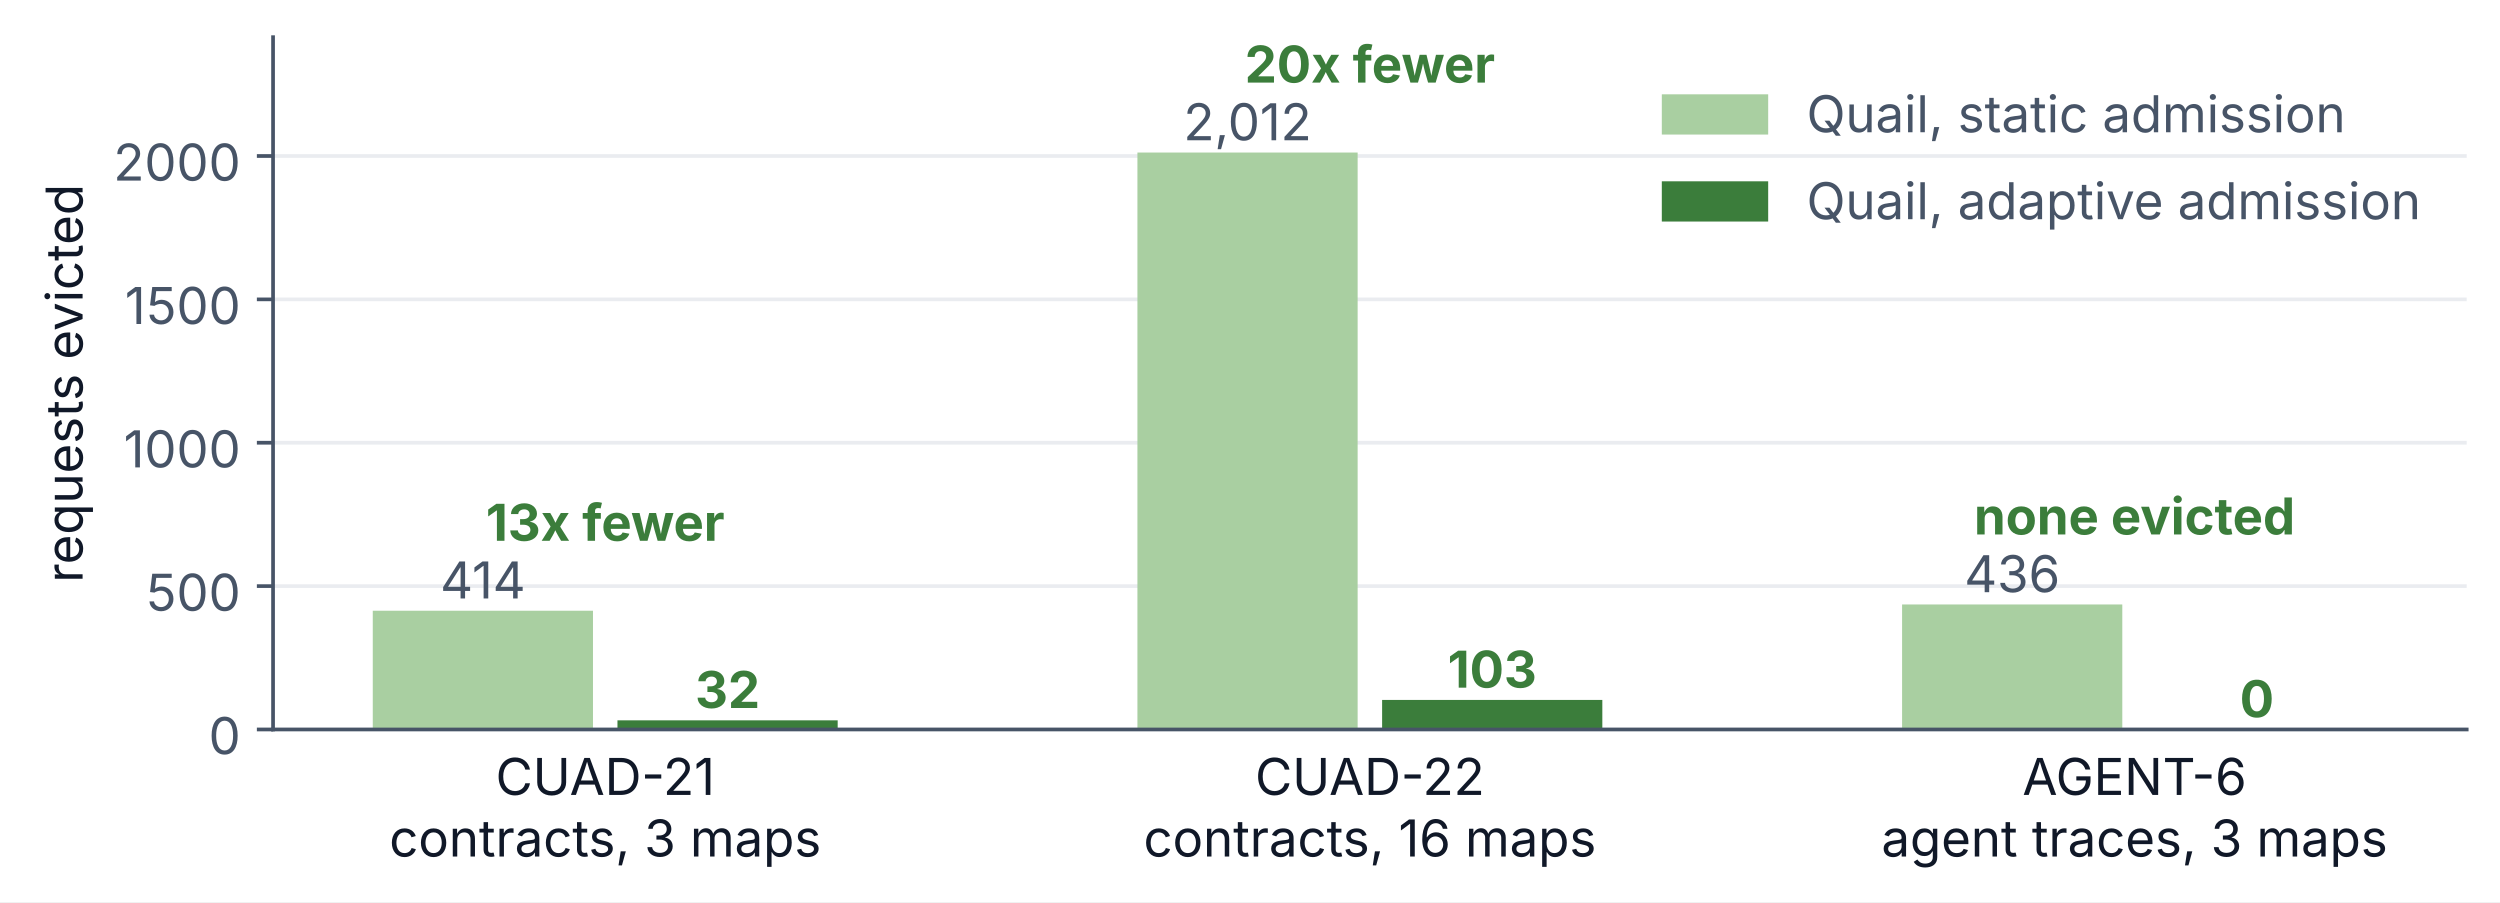
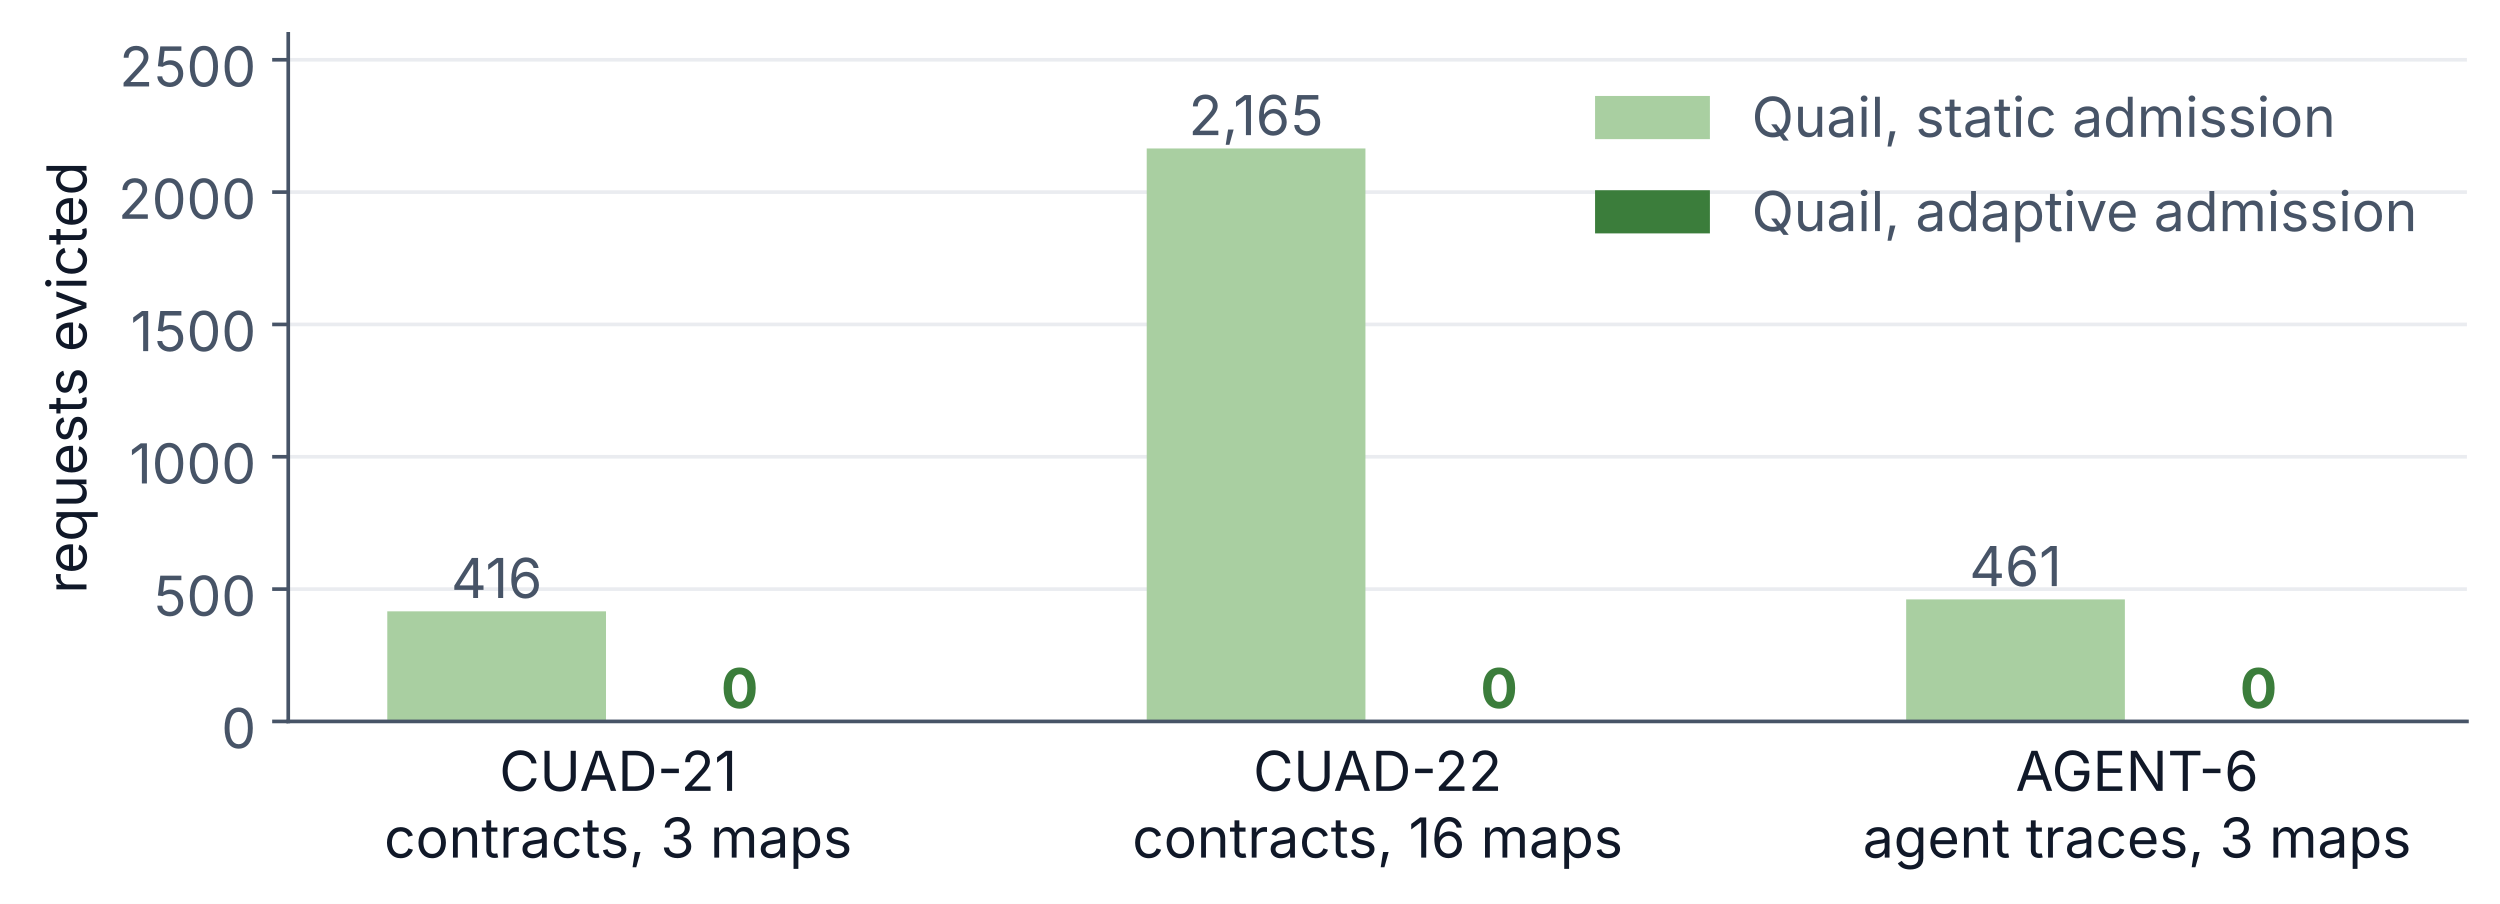
- <svg xmlns="http://www.w3.org/2000/svg" xmlns:xlink="http://www.w3.org/1999/xlink" width="540.539pt" height="195.043pt" viewBox="0 0 540.539 195.043" version="1.1">
+ <svg xmlns="http://www.w3.org/2000/svg" xmlns:xlink="http://www.w3.org/1999/xlink" width="544.251pt" height="196.793pt" viewBox="0 0 544.251 196.793" version="1.1">
  <defs>
    <style type="text/css">*{stroke-linejoin: round; stroke-linecap: butt}</style>
  </defs>
  <g id="figure_1">
    <g id="patch_1">
-       <path d="M 0 195.043  L 540.539 195.043  L 540.539 0  L 0 0  z " style="fill: #ffffff" />
+       <path d="M 0 196.793  L 544.251 196.793  L 544.251 0  L 0 0  z " style="fill: #ffffff" />
    </g>
    <g id="axes_1">
      <g id="patch_2">
-         <path d="M 59.039 157.724  L 533.339 157.724  L 533.339 8.036  L 59.039 8.036  z " style="fill: #ffffff" />
+         <path d="M 62.751 157.054  L 537.051 157.054  L 537.051 7.366  L 62.751 7.366  z " style="fill: #ffffff" />
      </g>
      <g id="matplotlib.axis_1">
        <g id="xtick_1">
          <g id="line2d_1" />
          <g id="text_1">
-             <g style="fill: #101828" transform="translate(107.1551 171.8798) scale(0.11 -0.11)">
+             <g style="fill: #101828" transform="translate(108.7128 172.1791) scale(0.12 -0.12)">
              <defs>
                <path id="Inter-Regular-49" d="M 2447 -63  C 3400 -63 4163 519 4325 1466  L 3731 1466  C 3600 831 3056 488 2447 488  C 1613 488 959 1134 959 2325  C 959 3519 1609 4169 2447 4169  C 3053 4169 3600 3828 3731 3191  L 4325 3191  C 4159 4150 3391 4719 2447 4719  C 1253 4719 381 3803 381 2325  C 381 850 1253 -63 2447 -63  z " transform="scale(0.015625)" />
                <path id="Inter-Regular-1a9" d="M 2384 -75  C 3481 -75 4200 625 4200 1584  L 4200 4656  L 3606 4656  L 3606 1631  C 3606 963 3144 475 2384 475  C 1622 475 1156 963 1156 1631  L 1156 4656  L 563 4656  L 563 1584  C 563 625 1281 -75 2384 -75  z " transform="scale(0.015625)" />
                <path id="Inter-Regular-2" d="M 163 0  L 794 0  L 1244 1300  L 3163 1300  L 3628 0  L 4253 0  L 2541 4656  L 1853 4656  L 163 0  z M 1425 1819  L 1753 2763  C 1853 3050 1997 3494 2194 4181  C 2391 3506 2528 3075 2641 2763  L 2978 1819  L 1425 1819  z " transform="scale(0.015625)" />
                <path id="Inter-Regular-54" d="M 2016 0  C 3434 0 4238 881 4238 2338  C 4238 3781 3434 4656 2075 4656  L 563 4656  L 563 0  L 2016 0  z M 1156 525  L 1156 4131  L 2034 4131  C 3113 4131 3663 3456 3663 2338  C 3663 1206 3113 525 1978 525  L 1156 525  z " transform="scale(0.015625)" />
                <path id="Inter-Regular-5c1" d="M 2494 2581  L 450 2581  L 450 2063  L 2494 2063  L 2494 2581  z " transform="scale(0.015625)" />
                <path id="Inter-Regular-541" d="M 481 0  L 3447 0  L 3447 522  L 1300 522  L 1300 559  L 2319 1644  C 3141 2519 3369 2916 3369 3419  C 3369 4147 2778 4719 1947 4719  C 1119 4719 494 4159 494 3334  L 1063 3334  C 1063 3859 1400 4203 1931 4203  C 2428 4203 2806 3900 2806 3413  C 2806 2984 2544 2666 2028 2106  L 481 428  L 481 0  z " transform="scale(0.015625)" />
                <path id="Inter-Regular-540" d="M 2041 4656  L 1313 4656  L 300 3909  L 300 3272  L 1425 4106  L 1456 4106  L 1456 0  L 2041 0  L 2041 4656  z " transform="scale(0.015625)" />
              </defs>
              <use xlink:href="#Inter-Regular-49" />
              <use xlink:href="#Inter-Regular-1a9" transform="translate(73.04688 0)" />
              <use xlink:href="#Inter-Regular-2" transform="translate(145.5156 0)" />
              <use xlink:href="#Inter-Regular-54" transform="translate(214.5156 0)" />
              <use xlink:href="#Inter-Regular-5c1" transform="translate(286.6875 0)" />
              <use xlink:href="#Inter-Regular-541" transform="translate(329.3125 0)" />
              <use xlink:href="#Inter-Regular-540" transform="translate(390.2969 0)" />
            </g>
-             <g style="fill: #101828" transform="translate(84.16678 185.1894) scale(0.11 -0.11)">
+             <g style="fill: #101828" transform="translate(83.6347 186.6986) scale(0.12 -0.12)">
              <defs>
                <path id="Inter-Regular-24b" d="M 1916 -75  C 2600 -75 3156 297 3344 919  L 2806 1072  C 2703 694 2384 428 1916 428  C 1219 428 897 1038 897 1725  C 897 2422 1219 3034 1916 3034  C 2375 3034 2688 2778 2791 2419  L 3331 2572  C 3141 3181 2591 3538 1916 3538  C 966 3538 325 2819 325 1725  C 325 647 966 -75 1916 -75  z " transform="scale(0.015625)" />
                <path id="Inter-Regular-318" d="M 1916 -75  C 2869 -75 3513 647 3513 1725  C 3513 2819 2869 3538 1916 3538  C 966 3538 325 2819 325 1725  C 325 647 966 -75 1916 -75  z M 1916 428  C 1219 428 897 1038 897 1725  C 897 2422 1219 3034 1916 3034  C 2622 3034 2944 2419 2944 1725  C 2944 1038 2622 428 1916 428  z " transform="scale(0.015625)" />
                <path id="Inter-Regular-307" d="M 1056 2094  C 1056 2691 1434 3031 1938 3031  C 2425 3031 2725 2709 2725 2172  L 2725 0  L 3288 0  L 3288 2219  C 3288 3103 2813 3538 2106 3538  C 1638 3538 1263 3341 1038 2847  L 1034 3494  L 494 3494  L 494 0  L 1056 0  L 1056 2094  z " transform="scale(0.015625)" />
                <path id="Inter-Regular-37b" d="M 1869 3494  L 1150 3494  L 1150 4325  L 588 4325  L 588 3494  L 63 3494  L 63 3013  L 588 3013  L 588 863  C 588 291 944 -44 1547 -44  C 1691 -44 1850 -22 1966 19  L 1850 494  C 1756 475 1634 456 1563 456  C 1266 456 1150 594 1150 906  L 1150 3013  L 1869 3013  L 1869 3494  z " transform="scale(0.015625)" />
                <path id="Inter-Regular-356" d="M 494 0  L 1056 0  L 1056 2188  C 1056 2659 1425 3000 1928 3000  C 2078 3000 2231 2975 2266 2969  L 2266 3534  C 2200 3538 2063 3544 1981 3544  C 1566 3544 1203 3309 1075 2956  L 1038 2956  L 1038 3494  L 494 3494  L 494 0  z " transform="scale(0.015625)" />
                <path id="Inter-Regular-1fc" d="M 1472 -81  C 2063 -81 2391 228 2509 475  L 2547 475  L 2547 0  L 3100 0  L 3100 2303  C 3100 3394 2259 3538 1791 3538  C 1250 3538 650 3344 381 2709  L 922 2531  C 1031 2775 1303 3044 1806 3044  C 2291 3044 2538 2794 2538 2359  L 2538 2341  C 2538 2081 2263 2100 1641 2022  C 994 1941 281 1794 281 994  C 281 306 809 -81 1472 -81  z M 1569 416  C 1150 416 847 603 847 966  C 847 1363 1206 1494 1616 1547  C 1831 1575 2444 1638 2538 1747  L 2538 1263  C 2538 834 2191 416 1569 416  z " transform="scale(0.015625)" />
                <path id="Inter-Regular-369" d="M 1681 -75  C 2500 -75 3059 372 3059 984  C 3059 1463 2763 1778 2128 1928  L 1600 2053  C 1191 2150 1013 2294 1013 2553  C 1013 2844 1325 3059 1741 3059  C 2191 3059 2388 2816 2484 2566  L 2994 2697  C 2834 3188 2456 3538 1738 3538  C 994 3538 444 3119 444 2519  C 444 2028 747 1716 1381 1566  L 1963 1428  C 2306 1347 2475 1188 2475 947  C 2475 659 2163 419 1675 419  C 1256 419 972 591 872 975  L 338 847  C 463 244 963 -75 1681 -75  z " transform="scale(0.015625)" />
                <path id="Inter-Regular-5df" d="M 400 -1122  L 831 -1122  L 1319 650  L 675 650  L 400 -1122  z " transform="scale(0.015625)" />
                <path id="Inter-Regular-6eb" transform="scale(0.015625)" />
                <path id="Inter-Regular-543" d="M 1984 -63  C 2897 -63 3572 503 3572 1266  C 3572 1853 3225 2284 2631 2381  L 2631 2419  C 3106 2559 3403 2944 3403 3469  C 3403 4131 2872 4719 2003 4719  C 1184 4719 516 4216 491 3484  L 1063 3484  C 1081 3938 1516 4203 1991 4203  C 2497 4203 2822 3900 2822 3438  C 2822 2956 2447 2644 1903 2644  L 1525 2644  L 1525 2128  L 1903 2128  C 2594 2128 2984 1775 2984 1272  C 2984 788 2559 459 1975 459  C 1444 459 1025 731 991 1175  L 391 1175  C 422 438 1072 -63 1984 -63  z " transform="scale(0.015625)" />
                <path id="Inter-Regular-300" d="M 494 0  L 1056 0  L 1056 2200  C 1056 2756 1428 3044 1838 3044  C 2231 3044 2522 2784 2522 2397  L 2522 0  L 3084 0  L 3084 2281  C 3084 2722 3372 3044 3844 3044  C 4219 3044 4547 2844 4547 2341  L 4547 0  L 5113 0  L 5113 2356  C 5113 3166 4619 3556 4013 3556  C 3506 3556 3078 3284 2913 2844  C 2788 3275 2481 3556 2022 3556  C 1609 3556 1216 3325 1044 2853  L 1041 3494  L 494 3494  L 494 0  z " transform="scale(0.015625)" />
                <path id="Inter-Regular-34d" d="M 494 -1306  L 1056 -1306  L 1056 541  L 1100 541  C 1216 347 1450 -75 2116 -75  C 2988 -75 3594 625 3594 1738  C 3594 2844 2984 3538 2113 3538  C 1431 3538 1216 3119 1100 2934  L 1038 2934  L 1038 3494  L 494 3494  L 494 -1306  z M 2031 428  C 1397 428 1050 966 1050 1744  C 1050 2516 1388 3034 2031 3034  C 2694 3034 3022 2469 3022 1744  C 3022 1009 2684 428 2031 428  z " transform="scale(0.015625)" />
              </defs>
              <use xlink:href="#Inter-Regular-24b" />
              <use xlink:href="#Inter-Regular-318" transform="translate(57.125 0)" />
              <use xlink:href="#Inter-Regular-307" transform="translate(117.0938 0)" />
              <use xlink:href="#Inter-Regular-37b" transform="translate(176.1719 0)" />
              <use xlink:href="#Inter-Regular-356" transform="translate(208.8906 0)" />
              <use xlink:href="#Inter-Regular-1fc" transform="translate(246.5312 0)" />
              <use xlink:href="#Inter-Regular-24b" transform="translate(302.6875 0)" />
              <use xlink:href="#Inter-Regular-37b" transform="translate(359.8125 0)" />
              <use xlink:href="#Inter-Regular-369" transform="translate(391.5625 0)" />
              <use xlink:href="#Inter-Regular-5df" transform="translate(444.3438 0)" />
              <use xlink:href="#Inter-Regular-6eb" transform="translate(473.1562 0)" />
              <use xlink:href="#Inter-Regular-543" transform="translate(501.2812 0)" />
              <use xlink:href="#Inter-Regular-6eb" transform="translate(563.0469 0)" />
              <use xlink:href="#Inter-Regular-300" transform="translate(591.1719 0)" />
              <use xlink:href="#Inter-Regular-1fc" transform="translate(678.7656 0)" />
              <use xlink:href="#Inter-Regular-34d" transform="translate(734.9219 0)" />
              <use xlink:href="#Inter-Regular-369" transform="translate(796.1562 0)" />
            </g>
          </g>
        </g>
        <g id="xtick_2">
          <g id="line2d_2" />
          <g id="text_2">
-             <g style="fill: #101828" transform="translate(271.3683 171.8798) scale(0.11 -0.11)">
+             <g style="fill: #101828" transform="translate(272.8245 172.1791) scale(0.12 -0.12)">
              <use xlink:href="#Inter-Regular-49" />
              <use xlink:href="#Inter-Regular-1a9" transform="translate(73.04688 0)" />
              <use xlink:href="#Inter-Regular-2" transform="translate(145.5156 0)" />
              <use xlink:href="#Inter-Regular-54" transform="translate(214.5156 0)" />
              <use xlink:href="#Inter-Regular-5c1" transform="translate(286.6875 0)" />
              <use xlink:href="#Inter-Regular-541" transform="translate(329.3125 0)" />
              <use xlink:href="#Inter-Regular-541" transform="translate(390.2969 0)" />
            </g>
-             <g style="fill: #101828" transform="translate(247.2465 185.1894) scale(0.11 -0.11)">
+             <g style="fill: #101828" transform="translate(246.5098 186.6986) scale(0.12 -0.12)">
              <defs>
                <path id="Inter-Regular-547" d="M 2019 -63  C 2969 -63 3588 634 3588 1503  C 3588 2403 2925 3044 2128 3044  C 1644 3044 1231 2813 981 2425  L 944 2425  C 944 3544 1375 4194 2091 4194  C 2575 4194 2866 3888 2969 3484  L 3550 3484  C 3438 4216 2872 4719 2091 4719  C 1034 4719 381 3788 381 2150  C 381 434 1241 -63 2019 -63  z M 2019 459  C 1447 459 1028 947 1028 1497  C 1028 2041 1469 2528 2034 2528  C 2597 2528 3013 2072 3013 1503  C 3013 922 2578 459 2019 459  z " transform="scale(0.015625)" />
              </defs>
              <use xlink:href="#Inter-Regular-24b" />
              <use xlink:href="#Inter-Regular-318" transform="translate(57.125 0)" />
              <use xlink:href="#Inter-Regular-307" transform="translate(117.0938 0)" />
              <use xlink:href="#Inter-Regular-37b" transform="translate(176.1719 0)" />
              <use xlink:href="#Inter-Regular-356" transform="translate(208.8906 0)" />
              <use xlink:href="#Inter-Regular-1fc" transform="translate(246.5312 0)" />
              <use xlink:href="#Inter-Regular-24b" transform="translate(302.6875 0)" />
              <use xlink:href="#Inter-Regular-37b" transform="translate(359.8125 0)" />
              <use xlink:href="#Inter-Regular-369" transform="translate(391.5625 0)" />
              <use xlink:href="#Inter-Regular-5df" transform="translate(444.3438 0)" />
              <use xlink:href="#Inter-Regular-6eb" transform="translate(473.1562 0)" />
              <use xlink:href="#Inter-Regular-540" transform="translate(501.2812 0)" />
              <use xlink:href="#Inter-Regular-547" transform="translate(541.9531 0)" />
              <use xlink:href="#Inter-Regular-6eb" transform="translate(603.9688 0)" />
              <use xlink:href="#Inter-Regular-300" transform="translate(632.0938 0)" />
              <use xlink:href="#Inter-Regular-1fc" transform="translate(719.6875 0)" />
              <use xlink:href="#Inter-Regular-34d" transform="translate(775.8438 0)" />
              <use xlink:href="#Inter-Regular-369" transform="translate(837.0781 0)" />
            </g>
          </g>
        </g>
        <g id="xtick_3">
          <g id="line2d_3" />
          <g id="text_3">
-             <g style="fill: #101828" transform="translate(437.2737 171.8798) scale(0.11 -0.11)">
+             <g style="fill: #101828" transform="translate(438.7822 172.1791) scale(0.12 -0.12)">
              <defs>
                <path id="Inter-Regular-8d" d="M 2466 -63  C 3575 -63 4375 675 4375 1831  L 4375 2341  L 2588 2341  L 2588 1822  L 3794 1822  C 3778 1003 3244 488 2466 488  C 1609 488 959 1138 959 2325  C 959 3522 1613 4169 2431 4169  C 3091 4169 3538 3794 3728 3197  L 4341 3197  C 4172 4100 3413 4719 2428 4719  C 1234 4719 381 3803 381 2325  C 381 853 1222 -63 2466 -63  z " transform="scale(0.015625)" />
                <path id="Inter-Regular-5f" d="M 563 0  L 3428 0  L 3428 525  L 1156 525  L 1156 2088  L 3247 2088  L 3247 2613  L 1156 2613  L 1156 4131  L 3400 4131  L 3400 4656  L 563 4656  L 563 0  z " transform="scale(0.015625)" />
                <path id="Inter-Regular-12d" d="M 563 0  L 1159 0  L 1159 2656  C 1159 2881 1138 3347 1113 3944  C 1475 3297 1653 2984 1866 2650  L 3553 0  L 4259 0  L 4259 4656  L 3666 4656  L 3666 1800  C 3666 1550 3669 1153 3706 703  C 3494 1125 3281 1481 3156 1678  L 1263 4656  L 563 4656  L 563 0  z " transform="scale(0.015625)" />
                <path id="Inter-Regular-19c" d="M 306 4131  L 1772 4131  L 1772 0  L 2366 0  L 2366 4131  L 3825 4131  L 3825 4656  L 306 4656  L 306 4131  z " transform="scale(0.015625)" />
              </defs>
              <use xlink:href="#Inter-Regular-2" />
              <use xlink:href="#Inter-Regular-8d" transform="translate(65.57812 0)" />
              <use xlink:href="#Inter-Regular-5f" transform="translate(140.1875 0)" />
              <use xlink:href="#Inter-Regular-12d" transform="translate(200.2969 0)" />
              <use xlink:href="#Inter-Regular-19c" transform="translate(275.6406 0)" />
              <use xlink:href="#Inter-Regular-5c1" transform="translate(332.8125 0)" />
              <use xlink:href="#Inter-Regular-547" transform="translate(378.8125 0)" />
            </g>
-             <g style="fill: #101828" transform="translate(406.7934 185.1894) scale(0.11 -0.11)">
+             <g style="fill: #101828" transform="translate(405.5309 186.6986) scale(0.12 -0.12)">
              <defs>
                <path id="Inter-Regular-293" d="M 1909 -1381  C 2759 -1381 3431 -994 3431 -91  L 3431 3494  L 2884 3494  L 2884 2934  L 2831 2934  C 2713 3122 2488 3538 1813 3538  C 941 3538 325 2844 325 1763  C 325 666 963 56 1800 56  C 2475 56 2697 441 2816 641  L 2869 641  L 2869 -59  C 2869 -634 2466 -891 1909 -891  C 1294 -891 1075 -578 928 -375  L 472 -669  C 688 -1053 1134 -1381 1909 -1381  z M 1894 556  C 1238 556 897 1056 897 1775  C 897 2472 1228 3034 1894 3034  C 2538 3034 2875 2516 2875 1775  C 2875 1013 2528 556 1894 556  z " transform="scale(0.015625)" />
                <path id="Inter-Regular-267" d="M 1963 -75  C 2678 -75 3200 284 3363 813  L 2819 963  C 2688 606 2378 425 1966 425  C 1347 425 922 825 894 1556  L 3419 1556  L 3419 1791  C 3419 3081 2638 3538 1897 3538  C 944 3538 325 2791 325 1719  C 325 644 950 -75 1963 -75  z M 897 2031  C 931 2566 1297 3038 1897 3038  C 2472 3038 2794 2625 2847 2031  L 897 2031  z " transform="scale(0.015625)" />
              </defs>
              <use xlink:href="#Inter-Regular-1fc" />
              <use xlink:href="#Inter-Regular-293" transform="translate(56.15625 0)" />
              <use xlink:href="#Inter-Regular-267" transform="translate(117.4844 0)" />
              <use xlink:href="#Inter-Regular-307" transform="translate(175.7812 0)" />
              <use xlink:href="#Inter-Regular-37b" transform="translate(234.8594 0)" />
              <use xlink:href="#Inter-Regular-6eb" transform="translate(267.5781 0)" />
              <use xlink:href="#Inter-Regular-37b" transform="translate(295.7031 0)" />
              <use xlink:href="#Inter-Regular-356" transform="translate(328.4219 0)" />
              <use xlink:href="#Inter-Regular-1fc" transform="translate(366.0625 0)" />
              <use xlink:href="#Inter-Regular-24b" transform="translate(422.2188 0)" />
              <use xlink:href="#Inter-Regular-267" transform="translate(479.3438 0)" />
              <use xlink:href="#Inter-Regular-369" transform="translate(537.6406 0)" />
              <use xlink:href="#Inter-Regular-5df" transform="translate(590.4219 0)" />
              <use xlink:href="#Inter-Regular-6eb" transform="translate(619.2344 0)" />
              <use xlink:href="#Inter-Regular-543" transform="translate(647.3594 0)" />
              <use xlink:href="#Inter-Regular-6eb" transform="translate(709.125 0)" />
              <use xlink:href="#Inter-Regular-300" transform="translate(737.25 0)" />
              <use xlink:href="#Inter-Regular-1fc" transform="translate(824.8438 0)" />
              <use xlink:href="#Inter-Regular-34d" transform="translate(881 0)" />
              <use xlink:href="#Inter-Regular-369" transform="translate(942.2344 0)" />
            </g>
          </g>
        </g>
      </g>
      <g id="matplotlib.axis_2">
        <g id="ytick_1">
          <g id="line2d_4">
-             <path d="M 59.039 157.724  L 533.339 157.724  " clip-path="url(#pa5dd836fdc)" style="fill: none; stroke: #eaecf0; stroke-width: 0.8; stroke-linecap: square" />
+             <path d="M 62.751 157.054  L 537.051 157.054  " clip-path="url(#pf178438367)" style="fill: none; stroke: #eaecf0; stroke-width: 0.8; stroke-linecap: square" />
          </g>
          <g id="line2d_5">
            <defs>
-               <path id="m0fc14f2c62" d="M 0 0  L -3.5 0  " style="stroke: #475467; stroke-width: 0.8" />
+               <path id="mce2fe9a56a" d="M 0 0  L -3.5 0  " style="stroke: #475467; stroke-width: 0.8" />
            </defs>
            <g>
-               <use xlink:href="#m0fc14f2c62" x="59.039" y="157.724" style="fill: #475467; stroke: #475467; stroke-width: 0.8" />
+               <use xlink:href="#mce2fe9a56a" x="62.751" y="157.054" style="fill: #475467; stroke: #475467; stroke-width: 0.8" />
            </g>
          </g>
          <g id="text_4">
-             <g style="fill: #475467" transform="translate(45.09848 163.0517) scale(0.11 -0.11)">
+             <g style="fill: #475467" transform="translate(48.18016 162.8666) scale(0.12 -0.12)">
              <defs>
                <path id="Inter-Regular-53f" d="M 2019 -63  C 3059 -63 3656 809 3656 2325  C 3656 3834 3050 4719 2019 4719  C 988 4719 381 3834 381 2325  C 381 806 981 -63 2019 -63  z M 2019 456  C 1338 456 953 1144 953 2325  C 953 3509 1338 4203 2019 4203  C 2700 4203 3084 3513 3084 2325  C 3084 1144 2700 456 2019 456  z " transform="scale(0.015625)" />
              </defs>
              <use xlink:href="#Inter-Regular-53f" />
            </g>
          </g>
        </g>
        <g id="ytick_2">
          <g id="line2d_6">
-             <path d="M 59.039 126.725  L 533.339 126.725  " clip-path="url(#pa5dd836fdc)" style="fill: none; stroke: #eaecf0; stroke-width: 0.8; stroke-linecap: square" />
+             <path d="M 62.751 128.246  L 537.051 128.246  " clip-path="url(#pf178438367)" style="fill: none; stroke: #eaecf0; stroke-width: 0.8; stroke-linecap: square" />
          </g>
          <g id="line2d_7">
            <g>
-               <use xlink:href="#m0fc14f2c62" x="59.039" y="126.725" style="fill: #475467; stroke: #475467; stroke-width: 0.8" />
+               <use xlink:href="#mce2fe9a56a" x="62.751" y="128.246" style="fill: #475467; stroke: #475467; stroke-width: 0.8" />
            </g>
          </g>
          <g id="text_5">
-             <g style="fill: #475467" transform="translate(31.47051 132.0527) scale(0.11 -0.11)">
+             <g style="fill: #475467" transform="translate(33.31328 134.0583) scale(0.12 -0.12)">
              <defs>
                <path id="Inter-Regular-545" d="M 1956 -63  C 2853 -63 3509 594 3509 1488  C 3509 2388 2881 3047 2028 3047  C 1706 3047 1397 2934 1206 2775  L 1181 2775  L 1341 4134  L 3291 4134  L 3291 4656  L 841 4656  L 566 2350  L 1122 2281  C 1306 2422 1631 2525 1919 2525  C 2503 2525 2928 2078 2928 1478  C 2928 888 2519 459 1956 459  C 1488 459 1106 759 1069 1175  L 494 1175  C 525 463 1138 -63 1956 -63  z " transform="scale(0.015625)" />
              </defs>
              <use xlink:href="#Inter-Regular-545" />
              <use xlink:href="#Inter-Regular-53f" transform="translate(60.79688 0)" />
              <use xlink:href="#Inter-Regular-53f" transform="translate(123.8906 0)" />
            </g>
          </g>
        </g>
        <g id="ytick_3">
          <g id="line2d_8">
-             <path d="M 59.039 95.726  L 533.339 95.726  " clip-path="url(#pa5dd836fdc)" style="fill: none; stroke: #eaecf0; stroke-width: 0.8; stroke-linecap: square" />
+             <path d="M 62.751 99.437  L 537.051 99.437  " clip-path="url(#pf178438367)" style="fill: none; stroke: #eaecf0; stroke-width: 0.8; stroke-linecap: square" />
          </g>
          <g id="line2d_9">
            <g>
-               <use xlink:href="#m0fc14f2c62" x="59.039" y="95.726" style="fill: #475467; stroke: #475467; stroke-width: 0.8" />
+               <use xlink:href="#mce2fe9a56a" x="62.751" y="99.437" style="fill: #475467; stroke: #475467; stroke-width: 0.8" />
            </g>
          </g>
          <g id="text_6">
-             <g style="fill: #475467" transform="translate(26.74395 101.0537) scale(0.11 -0.11)">
+             <g style="fill: #475467" transform="translate(28.15703 105.2499) scale(0.12 -0.12)">
              <use xlink:href="#Inter-Regular-540" />
              <use xlink:href="#Inter-Regular-53f" transform="translate(40.67188 0)" />
              <use xlink:href="#Inter-Regular-53f" transform="translate(103.7656 0)" />
              <use xlink:href="#Inter-Regular-53f" transform="translate(166.8594 0)" />
            </g>
          </g>
        </g>
        <g id="ytick_4">
          <g id="line2d_10">
-             <path d="M 59.039 64.727  L 533.339 64.727  " clip-path="url(#pa5dd836fdc)" style="fill: none; stroke: #eaecf0; stroke-width: 0.8; stroke-linecap: square" />
+             <path d="M 62.751 70.629  L 537.051 70.629  " clip-path="url(#pf178438367)" style="fill: none; stroke: #eaecf0; stroke-width: 0.8; stroke-linecap: square" />
          </g>
          <g id="line2d_11">
            <g>
-               <use xlink:href="#m0fc14f2c62" x="59.039" y="64.727" style="fill: #475467; stroke: #475467; stroke-width: 0.8" />
+               <use xlink:href="#mce2fe9a56a" x="62.751" y="70.629" style="fill: #475467; stroke: #475467; stroke-width: 0.8" />
            </g>
          </g>
          <g id="text_7">
-             <g style="fill: #475467" transform="translate(26.9966 70.05468) scale(0.11 -0.11)">
+             <g style="fill: #475467" transform="translate(28.43266 76.44163) scale(0.12 -0.12)">
              <use xlink:href="#Inter-Regular-540" />
              <use xlink:href="#Inter-Regular-545" transform="translate(40.67188 0)" />
              <use xlink:href="#Inter-Regular-53f" transform="translate(101.4688 0)" />
              <use xlink:href="#Inter-Regular-53f" transform="translate(164.5625 0)" />
            </g>
          </g>
        </g>
        <g id="ytick_5">
          <g id="line2d_12">
-             <path d="M 59.039 33.728  L 533.339 33.728  " clip-path="url(#pa5dd836fdc)" style="fill: none; stroke: #eaecf0; stroke-width: 0.8; stroke-linecap: square" />
+             <path d="M 62.751 41.821  L 537.051 41.821  " clip-path="url(#pf178438367)" style="fill: none; stroke: #eaecf0; stroke-width: 0.8; stroke-linecap: square" />
          </g>
          <g id="line2d_13">
            <g>
-               <use xlink:href="#m0fc14f2c62" x="59.039" y="33.728" style="fill: #475467; stroke: #475467; stroke-width: 0.8" />
+               <use xlink:href="#mce2fe9a56a" x="62.751" y="41.821" style="fill: #475467; stroke: #475467; stroke-width: 0.8" />
            </g>
          </g>
          <g id="text_8">
-             <g style="fill: #475467" transform="translate(24.50957 39.05567) scale(0.11 -0.11)">
+             <g style="fill: #475467" transform="translate(25.71953 47.63331) scale(0.12 -0.12)">
              <use xlink:href="#Inter-Regular-541" />
              <use xlink:href="#Inter-Regular-53f" transform="translate(60.98438 0)" />
              <use xlink:href="#Inter-Regular-53f" transform="translate(124.0781 0)" />
              <use xlink:href="#Inter-Regular-53f" transform="translate(187.1719 0)" />
            </g>
          </g>
        </g>
-         <g id="text_9">
-           <g style="fill: #101828" transform="translate(17.85625 125.9746) rotate(-90) scale(0.11 -0.11)">
+         <g id="ytick_6">
+           <g id="line2d_14">
+             <path d="M 62.751 13.012  L 537.051 13.012  " clip-path="url(#pf178438367)" style="fill: none; stroke: #eaecf0; stroke-width: 0.8; stroke-linecap: square" />
+           </g>
+           <g id="line2d_15">
+             <g>
+               <use xlink:href="#mce2fe9a56a" x="62.751" y="13.012" style="fill: #475467; stroke: #475467; stroke-width: 0.8" />
+             </g>
+           </g>
+           <g id="text_9">
+             <g style="fill: #475467" transform="translate(25.99516 18.825) scale(0.12 -0.12)">
+               <use xlink:href="#Inter-Regular-541" />
+               <use xlink:href="#Inter-Regular-545" transform="translate(60.98438 0)" />
+               <use xlink:href="#Inter-Regular-53f" transform="translate(121.7812 0)" />
+               <use xlink:href="#Inter-Regular-53f" transform="translate(184.875 0)" />
+             </g>
+           </g>
+         </g>
+         <g id="text_10">
+           <g style="fill: #101828" transform="translate(18.825 129.2229) rotate(-90) scale(0.12 -0.12)">
            <defs>
              <path id="Inter-Regular-353" d="M 3425 -1306  L 3425 3494  L 2881 3494  L 2881 2934  L 2819 2934  C 2703 3119 2488 3538 1806 3538  C 934 3538 325 2844 325 1738  C 325 625 931 -75 1803 -75  C 2469 -75 2703 347 2819 541  L 2863 541  L 2863 -1306  L 3425 -1306  z M 1888 428  C 1234 428 897 1009 897 1744  C 897 2469 1225 3034 1888 3034  C 2531 3034 2869 2516 2869 1744  C 2869 966 2522 428 1888 428  z " transform="scale(0.015625)" />
              <path id="Inter-Regular-395" d="M 1678 -44  C 2138 -44 2519 144 2747 653  L 2747 0  L 3291 0  L 3291 3494  L 2725 3494  L 2725 1400  C 2725 803 2347 463 1847 463  C 1359 463 1056 784 1056 1322  L 1056 3494  L 494 3494  L 494 1275  C 494 391 972 -44 1678 -44  z " transform="scale(0.015625)" />
              <path id="Inter-Regular-3d6" d="M 1503 0  L 2094 0  L 3428 3494  L 2813 3494  L 2069 1422  C 1959 1119 1878 813 1800 522  C 1719 813 1638 1119 1528 1422  L 784 3494  L 169 3494  L 1503 0  z " transform="scale(0.015625)" />
              <path id="Inter-Regular-2b2" d="M 494 0  L 1056 0  L 1056 3494  L 494 3494  L 494 0  z M 778 4066  C 994 4066 1172 4231 1172 4438  C 1172 4644 994 4809 778 4809  C 566 4809 388 4644 388 4438  C 388 4231 566 4066 778 4066  z " transform="scale(0.015625)" />
              <path id="Inter-Regular-256" d="M 1803 -75  C 2469 -75 2703 347 2819 541  L 2881 541  L 2881 0  L 3425 0  L 3425 4656  L 2863 4656  L 2863 2934  L 2819 2934  C 2703 3119 2488 3538 1806 3538  C 934 3538 325 2844 325 1738  C 325 625 931 -75 1803 -75  z M 1888 428  C 1234 428 897 1009 897 1744  C 897 2469 1225 3034 1888 3034  C 2531 3034 2869 2516 2869 1744  C 2869 966 2522 428 1888 428  z " transform="scale(0.015625)" />
            </defs>
            <use xlink:href="#Inter-Regular-356" />
            <use xlink:href="#Inter-Regular-267" transform="translate(35.98438 0)" />
            <use xlink:href="#Inter-Regular-353" transform="translate(94.28125 0)" />
            <use xlink:href="#Inter-Regular-395" transform="translate(155.5156 0)" />
            <use xlink:href="#Inter-Regular-267" transform="translate(214.6406 0)" />
            <use xlink:href="#Inter-Regular-369" transform="translate(272.9375 0)" />
            <use xlink:href="#Inter-Regular-37b" transform="translate(325.7188 0)" />
            <use xlink:href="#Inter-Regular-369" transform="translate(357.4688 0)" />
            <use xlink:href="#Inter-Regular-6eb" transform="translate(410.25 0)" />
            <use xlink:href="#Inter-Regular-267" transform="translate(438.375 0)" />
            <use xlink:href="#Inter-Regular-3d6" transform="translate(494.7188 0)" />
            <use xlink:href="#Inter-Regular-2b2" transform="translate(550.9219 0)" />
            <use xlink:href="#Inter-Regular-24b" transform="translate(575.1406 0)" />
            <use xlink:href="#Inter-Regular-37b" transform="translate(632.2656 0)" />
            <use xlink:href="#Inter-Regular-267" transform="translate(664.0156 0)" />
            <use xlink:href="#Inter-Regular-256" transform="translate(722.3125 0)" />
          </g>
        </g>
      </g>
      <g id="patch_3">
-         <path d="M 80.598 157.724  L 128.213 157.724  L 128.213 132.056  L 80.598 132.056  z " clip-path="url(#pa5dd836fdc)" style="fill: #a9cfa1" />
+         <path d="M 84.31 157.054  L 131.926 157.054  L 131.926 133.086  L 84.31 133.086  z " clip-path="url(#pf178438367)" style="fill: #a9cfa1" />
      </g>
      <g id="patch_4">
-         <path d="M 133.504 157.724  L 181.119 157.724  L 181.119 155.74  L 133.504 155.74  z " clip-path="url(#pa5dd836fdc)" style="fill: #3b7d3b" />
+         <path d="M 137.216 157.054  L 184.831 157.054  L 184.831 157.054  L 137.216 157.054  z " clip-path="url(#pf178438367)" style="fill: #3b7d3b" />
      </g>
      <g id="patch_5">
-         <path d="M 245.928 157.724  L 293.544 157.724  L 293.544 32.984  L 245.928 32.984  z " clip-path="url(#pa5dd836fdc)" style="fill: #a9cfa1" />
+         <path d="M 249.641 157.054  L 297.256 157.054  L 297.256 32.314  L 249.641 32.314  z " clip-path="url(#pf178438367)" style="fill: #a9cfa1" />
      </g>
      <g id="patch_6">
-         <path d="M 298.834 157.724  L 346.449 157.724  L 346.449 151.338  L 298.834 151.338  z " clip-path="url(#pa5dd836fdc)" style="fill: #3b7d3b" />
+         <path d="M 302.547 157.054  L 350.162 157.054  L 350.162 157.054  L 302.547 157.054  z " clip-path="url(#pf178438367)" style="fill: #3b7d3b" />
      </g>
      <g id="patch_7">
-         <path d="M 411.259 157.724  L 458.874 157.724  L 458.874 130.692  L 411.259 130.692  z " clip-path="url(#pa5dd836fdc)" style="fill: #a9cfa1" />
+         <path d="M 414.971 157.054  L 462.587 157.054  L 462.587 130.493  L 414.971 130.493  z " clip-path="url(#pf178438367)" style="fill: #a9cfa1" />
      </g>
      <g id="patch_8">
-         <path d="M 464.165 157.724  L 511.78 157.724  L 511.78 157.724  L 464.165 157.724  z " clip-path="url(#pa5dd836fdc)" style="fill: #3b7d3b" />
+         <path d="M 467.877 157.054  L 515.492 157.054  L 515.492 157.054  L 467.877 157.054  z " clip-path="url(#pf178438367)" style="fill: #3b7d3b" />
      </g>
      <g id="patch_9">
-         <path d="M 59.039 157.724  L 59.039 8.036  " style="fill: none; stroke: #475467; stroke-width: 0.8; stroke-linejoin: miter; stroke-linecap: square" />
+         <path d="M 62.751 157.054  L 62.751 7.366  " style="fill: none; stroke: #475467; stroke-width: 0.8; stroke-linejoin: miter; stroke-linecap: square" />
      </g>
      <g id="patch_10">
-         <path d="M 59.039 157.724  L 533.339 157.724  " style="fill: none; stroke: #475467; stroke-width: 0.8; stroke-linejoin: miter; stroke-linecap: square" />
-       </g>
-       <g id="text_10">
-         <g style="fill: #475467" transform="translate(95.17062 129.4031) scale(0.11 -0.11)">
+         <path d="M 62.751 157.054  L 537.051 157.054  " style="fill: none; stroke: #475467; stroke-width: 0.8; stroke-linejoin: miter; stroke-linecap: square" />
+       </g>
+       <g id="text_11">
+         <g style="fill: #475467" transform="translate(98.1984 130.191) scale(0.12 -0.12)">
          <defs>
            <path id="Inter-Regular-544" d="M 375 947  L 2566 947  L 2566 0  L 3134 0  L 3134 947  L 3766 947  L 3766 1469  L 3134 1469  L 3134 4656  L 2413 4656  L 375 1431  L 375 947  z M 2569 1469  L 1009 1469  L 1009 1506  L 2531 3913  L 2569 3913  L 2569 1469  z " transform="scale(0.015625)" />
          </defs>
          <use xlink:href="#Inter-Regular-544" />
          <use xlink:href="#Inter-Regular-540" transform="translate(62.64062 0)" />
-           <use xlink:href="#Inter-Regular-544" transform="translate(103.3125 0)" />
-         </g>
-       </g>
-       <g id="text_11">
-         <g style="fill: #3b7d3b" transform="translate(150.297 153.0863) scale(0.11 -0.11)">
-           <defs>
-             <path id="Inter-Bold-543" d="M 2059 -63  C 3097 -63 3838 509 3838 1303  C 3838 1881 3475 2297 2797 2388  L 2797 2422  C 3313 2522 3669 2891 3669 3413  C 3669 4141 3031 4719 2075 4719  C 1128 4719 413 4163 400 3366  L 1319 3366  C 1328 3728 1663 3956 2069 3956  C 2472 3956 2744 3713 2744 3353  C 2744 2981 2428 2728 1975 2728  L 1544 2728  L 1544 2019  L 1975 2019  C 2516 2019 2844 1750 2844 1366  C 2844 988 2522 728 2063 728  C 1622 728 1284 956 1269 1306  L 309 1306  C 322 497 1047 -63 2059 -63  z " transform="scale(0.015625)" />
-             <path id="Inter-Bold-541" d="M 388 0  L 3681 0  L 3681 784  L 1713 784  L 1713 819  L 2416 1513  C 3369 2391 3619 2822 3619 3344  C 3619 4150 2963 4719 1978 4719  C 1013 4719 344 4134 344 3228  L 1256 3228  C 1256 3681 1538 3956 1972 3956  C 2388 3956 2694 3700 2694 3284  C 2694 2909 2459 2647 2038 2234  L 388 688  L 388 0  z " transform="scale(0.015625)" />
-           </defs>
-           <use xlink:href="#Inter-Bold-543" />
-           <use xlink:href="#Inter-Bold-541" transform="translate(64.54688 0)" />
+           <use xlink:href="#Inter-Regular-547" transform="translate(103.3125 0)" />
        </g>
      </g>
      <g id="text_12">
-         <g style="fill: #3b7d3b" transform="translate(105.053 116.9291) scale(0.11 -0.11)">
-           <defs>
-             <path id="Inter-Bold-540" d="M 2341 4656  L 1319 4656  L 291 3934  L 291 3063  L 1356 3816  L 1388 3816  L 1388 0  L 2341 0  L 2341 4656  z " transform="scale(0.015625)" />
-             <path id="Inter-Bold-3e3" d="M 131 0  L 1125 0  L 1513 659  C 1641 884 1744 1109 1844 1328  C 1947 1109 2056 884 2188 659  L 2575 0  L 3581 0  L 2453 1781  L 3531 3494  L 2538 3494  L 2209 2944  C 2078 2713 1969 2484 1866 2263  C 1763 2484 1656 2713 1528 2944  L 1213 3494  L 200 3494  L 1256 1794  L 131 0  z " transform="scale(0.015625)" />
-             <path id="Inter-Bold-6eb" transform="scale(0.015625)" />
-             <path id="Inter-Bold-288" d="M 2344 3494  L 1613 3494  L 1613 3731  C 1613 3975 1719 4119 2003 4119  C 2125 4119 2238 4094 2316 4072  L 2484 4778  C 2369 4813 2106 4875 1813 4875  C 1166 4875 678 4506 678 3763  L 678 3494  L 63 3494  L 63 2778  L 678 2778  L 678 0  L 1613 0  L 1613 2778  L 2344 2778  L 2344 3494  z " transform="scale(0.015625)" />
-             <path id="Inter-Bold-267" d="M 1978 -69  C 2791 -69 3347 309 3519 891  L 2669 1050  C 2569 781 2322 638 1994 638  C 1522 638 1203 931 1181 1503  L 3572 1503  L 3572 1766  C 3572 2959 2844 3538 1931 3538  C 909 3538 253 2806 253 1728  C 253 625 909 -69 1978 -69  z M 1188 2091  C 1225 2522 1494 2831 1941 2831  C 2375 2831 2622 2547 2669 2091  L 1188 2091  z " transform="scale(0.015625)" />
-             <path id="Inter-Bold-3da" d="M 1128 0  L 2081 0  L 2469 1347  C 2553 1641 2634 2041 2716 2409  C 2797 2044 2878 1644 2966 1347  L 3353 0  L 4306 0  L 5344 3494  L 4347 3494  L 4044 2203  C 3953 1806 3856 1366 3766 850  C 3666 1369 3553 1809 3466 2203  L 3153 3494  L 2291 3494  L 1972 2203  C 1878 1806 1766 1363 1669 853  C 1575 1372 1469 1813 1384 2203  L 1081 3494  L 97 3494  L 1128 0  z " transform="scale(0.015625)" />
-             <path id="Inter-Bold-356" d="M 400 0  L 1338 0  L 1338 1988  C 1338 2422 1653 2719 2084 2719  C 2222 2719 2406 2697 2491 2672  L 2491 3509  C 2406 3528 2284 3541 2188 3541  C 1794 3541 1472 3316 1344 2884  L 1306 2884  L 1306 3494  L 400 3494  L 400 0  z " transform="scale(0.015625)" />
-           </defs>
-           <use xlink:href="#Inter-Bold-540" />
-           <use xlink:href="#Inter-Bold-543" transform="translate(43.10938 0)" />
-           <use xlink:href="#Inter-Bold-3e3" transform="translate(107.6562 0)" />
-           <use xlink:href="#Inter-Bold-6eb" transform="translate(165.6719 0)" />
-           <use xlink:href="#Inter-Bold-288" transform="translate(189.3594 0)" />
-           <use xlink:href="#Inter-Bold-267" transform="translate(227.0156 0)" />
-           <use xlink:href="#Inter-Bold-3da" transform="translate(285.2344 0)" />
-           <use xlink:href="#Inter-Bold-267" transform="translate(368.8906 0)" />
-           <use xlink:href="#Inter-Bold-356" transform="translate(428.4688 0)" />
-         </g>
-       </g>
-       <g id="text_13">
-         <g style="fill: #475467" transform="translate(255.8751 30.33025) scale(0.11 -0.11)">
-           <use xlink:href="#Inter-Regular-541" />
-           <use xlink:href="#Inter-Regular-5df" transform="translate(60.98438 0)" />
-           <use xlink:href="#Inter-Regular-53f" transform="translate(87.26562 0)" />
-           <use xlink:href="#Inter-Regular-540" transform="translate(150.3594 0)" />
-           <use xlink:href="#Inter-Regular-541" transform="translate(191.0312 0)" />
-         </g>
-       </g>
-       <g id="text_14">
-         <g style="fill: #3b7d3b" transform="translate(313.0115 148.6845) scale(0.11 -0.11)">
+         <g style="fill: #3b7d3b" transform="translate(156.9776 154.1595) scale(0.12 -0.12)">
          <defs>
            <path id="Inter-Bold-53f" d="M 2156 -63  C 3338 -63 4022 816 4022 2325  C 4022 3831 3331 4719 2156 4719  C 984 4719 294 3831 294 2325  C 294 816 981 -63 2156 -63  z M 2156 728  C 1581 728 1266 1303 1266 2325  C 1266 3347 1584 3931 2156 3931  C 2731 3931 3050 3350 3050 2325  C 3050 1303 2731 728 2156 728  z " transform="scale(0.015625)" />
          </defs>
-           <use xlink:href="#Inter-Bold-540" />
-           <use xlink:href="#Inter-Bold-53f" transform="translate(43.10938 0)" />
-           <use xlink:href="#Inter-Bold-543" transform="translate(110.5469 0)" />
+           <use xlink:href="#Inter-Bold-53f" />
+         </g>
+       </g>
+       <g id="text_13">
+         <g style="fill: #475467" transform="translate(258.7701 29.41954) scale(0.12 -0.12)">
+           <use xlink:href="#Inter-Regular-541" />
+           <use xlink:href="#Inter-Regular-5df" transform="translate(60.98438 0)" />
+           <use xlink:href="#Inter-Regular-540" transform="translate(81.15625 0)" />
+           <use xlink:href="#Inter-Regular-547" transform="translate(121.8281 0)" />
+           <use xlink:href="#Inter-Regular-545" transform="translate(183.8438 0)" />
+         </g>
+       </g>
+       <g id="text_14">
+         <g style="fill: #3b7d3b" transform="translate(322.308 154.1595) scale(0.12 -0.12)">
+           <use xlink:href="#Inter-Bold-53f" />
        </g>
      </g>
      <g id="text_15">
-         <g style="fill: #3b7d3b" transform="translate(269.1314 17.85625) scale(0.11 -0.11)">
-           <use xlink:href="#Inter-Bold-541" />
-           <use xlink:href="#Inter-Bold-53f" transform="translate(62.98438 0)" />
-           <use xlink:href="#Inter-Bold-3e3" transform="translate(130.4219 0)" />
-           <use xlink:href="#Inter-Bold-6eb" transform="translate(188.4375 0)" />
-           <use xlink:href="#Inter-Bold-288" transform="translate(212.125 0)" />
-           <use xlink:href="#Inter-Bold-267" transform="translate(249.7812 0)" />
-           <use xlink:href="#Inter-Bold-3da" transform="translate(308 0)" />
-           <use xlink:href="#Inter-Bold-267" transform="translate(391.6562 0)" />
-           <use xlink:href="#Inter-Bold-356" transform="translate(451.2344 0)" />
+         <g style="fill: #475467" transform="translate(428.7421 127.5983) scale(0.12 -0.12)">
+           <use xlink:href="#Inter-Regular-544" />
+           <use xlink:href="#Inter-Regular-547" transform="translate(64.59375 0)" />
+           <use xlink:href="#Inter-Regular-540" transform="translate(126.6094 0)" />
        </g>
      </g>
      <g id="text_16">
-         <g style="fill: #475467" transform="translate(424.7057 128.0391) scale(0.11 -0.11)">
-           <use xlink:href="#Inter-Regular-544" />
-           <use xlink:href="#Inter-Regular-543" transform="translate(64.59375 0)" />
-           <use xlink:href="#Inter-Regular-547" transform="translate(126.3594 0)" />
-         </g>
-       </g>
-       <g id="text_17">
-         <g style="fill: #3b7d3b" transform="translate(484.2631 155.0702) scale(0.11 -0.11)">
+         <g style="fill: #3b7d3b" transform="translate(487.6385 154.1595) scale(0.12 -0.12)">
          <use xlink:href="#Inter-Bold-53f" />
-         </g>
-       </g>
-       <g id="text_18">
-         <g style="fill: #3b7d3b" transform="translate(426.8125 115.5651) scale(0.11 -0.11)">
-           <defs>
-             <path id="Inter-Bold-307" d="M 1338 2022  C 1338 2484 1616 2753 2016 2753  C 2409 2753 2647 2494 2647 2059  L 2647 0  L 3584 0  L 3584 2222  C 3584 3041 3109 3538 2384 3538  C 1847 3538 1494 3259 1297 2772  L 1284 3494  L 400 3494  L 400 0  L 1338 0  L 1338 2022  z " transform="scale(0.015625)" />
-             <path id="Inter-Bold-318" d="M 1963 -69  C 3013 -69 3672 656 3672 1731  C 3672 2813 3013 3538 1963 3538  C 909 3538 253 2813 253 1731  C 253 656 909 -69 1963 -69  z M 1963 669  C 1463 669 1209 1125 1209 1734  C 1209 2353 1463 2800 1963 2800  C 2463 2800 2719 2350 2719 1734  C 2719 1125 2463 669 1963 669  z " transform="scale(0.015625)" />
-             <path id="Inter-Bold-3d6" d="M 1384 0  L 2450 0  L 3741 3494  L 2756 3494  L 2175 1681  C 2078 1366 2003 1053 1931 728  C 1856 1053 1778 1369 1681 1681  L 1094 3494  L 97 3494  L 1384 0  z " transform="scale(0.015625)" />
-             <path id="Inter-Bold-2b2" d="M 400 0  L 1338 0  L 1338 3494  L 400 3494  L 400 0  z M 869 3950  C 1150 3950 1384 4163 1384 4431  C 1384 4697 1150 4913 869 4913  C 584 4913 353 4697 353 4431  C 353 4163 584 3950 869 3950  z " transform="scale(0.015625)" />
-             <path id="Inter-Bold-24b" d="M 1963 -69  C 2800 -69 3391 384 3522 1119  L 2650 1278  C 2575 900 2334 669 1972 669  C 1472 669 1209 1109 1209 1734  C 1209 2366 1472 2800 1972 2800  C 2334 2800 2566 2575 2644 2213  L 3516 2375  C 3384 3094 2791 3538 1963 3538  C 909 3538 253 2813 253 1731  C 253 656 909 -69 1963 -69  z " transform="scale(0.015625)" />
-             <path id="Inter-Bold-37b" d="M 2134 3494  L 1481 3494  L 1481 4325  L 544 4325  L 544 3494  L 63 3494  L 63 2778  L 544 2778  L 544 941  C 544 300 925 -50 1625 -50  C 1813 -50 2022 -28 2231 34  L 2097 738  C 2028 719 1872 697 1800 697  C 1572 697 1481 800 1481 1022  L 1481 2778  L 2134 2778  L 2134 3494  z " transform="scale(0.015625)" />
-             <path id="Inter-Bold-256" d="M 1678 -59  C 2247 -59 2538 278 2666 559  L 2713 559  L 2713 0  L 3634 0  L 3634 4656  L 2697 4656  L 2697 2906  L 2666 2906  C 2541 3184 2266 3538 1672 3538  C 897 3538 253 2934 253 1741  C 253 578 872 -59 1678 -59  z M 1966 694  C 1478 694 1216 1128 1216 1744  C 1216 2356 1472 2788 1966 2788  C 2447 2788 2716 2378 2716 1744  C 2716 1113 2444 694 1966 694  z " transform="scale(0.015625)" />
-           </defs>
-           <use xlink:href="#Inter-Bold-307" />
-           <use xlink:href="#Inter-Bold-318" transform="translate(62.25 0)" />
-           <use xlink:href="#Inter-Bold-307" transform="translate(123.5781 0)" />
-           <use xlink:href="#Inter-Bold-267" transform="translate(185.8281 0)" />
-           <use xlink:href="#Inter-Bold-6eb" transform="translate(245.4062 0)" />
-           <use xlink:href="#Inter-Bold-267" transform="translate(269.0938 0)" />
-           <use xlink:href="#Inter-Bold-3d6" transform="translate(326.8594 0)" />
-           <use xlink:href="#Inter-Bold-2b2" transform="translate(386.8281 0)" />
-           <use xlink:href="#Inter-Bold-24b" transform="translate(413.9219 0)" />
-           <use xlink:href="#Inter-Bold-37b" transform="translate(472.7656 0)" />
-           <use xlink:href="#Inter-Bold-267" transform="translate(508.4219 0)" />
-           <use xlink:href="#Inter-Bold-256" transform="translate(568 0)" />
        </g>
      </g>
      <g id="legend_1">
        <g id="patch_11">
-           <path d="M 359.809 28.592  L 381.809 28.592  L 381.809 20.892  L 359.809 20.892  z " style="fill: #a9cfa1; stroke: #a9cfa1; stroke-linejoin: miter" />
-         </g>
-         <g id="text_19">
-           <g style="fill: #475467" transform="translate(390.6086 28.59182) scale(0.11 -0.11)">
+           <path d="M 347.746 29.791  L 371.746 29.791  L 371.746 21.391  L 347.746 21.391  z " style="fill: #a9cfa1; stroke: #a9cfa1; stroke-linejoin: miter" />
+         </g>
+         <g id="text_17">
+           <g style="fill: #475467" transform="translate(381.3458 29.79107) scale(0.12 -0.12)">
            <defs>
              <path id="Inter-Regular-17f" d="M 2450 -63  C 2750 -63 3028 -6 3278 103  L 3681 -438  L 4300 -438  L 3700 359  C 4203 766 4513 1444 4513 2325  C 4513 3803 3644 4719 2450 4719  C 1256 4719 381 3803 381 2325  C 381 850 1256 -63 2450 -63  z M 2256 1456  L 2931 566  C 2781 516 2619 488 2450 488  C 1613 488 959 1138 959 2325  C 959 3519 1613 4169 2450 4169  C 3281 4169 3934 3522 3934 2325  C 3934 1631 3713 1122 3363 816  L 2875 1456  L 2256 1456  z " transform="scale(0.015625)" />
              <path id="Inter-Regular-2e2" d="M 1056 4656  L 494 4656  L 494 0  L 1056 0  L 1056 4656  z " transform="scale(0.015625)" />
            </defs>
            <use xlink:href="#Inter-Regular-17f" />
            <use xlink:href="#Inter-Regular-395" transform="translate(76.46875 0)" />
            <use xlink:href="#Inter-Regular-1fc" transform="translate(135.5938 0)" />
            <use xlink:href="#Inter-Regular-2b2" transform="translate(191.75 0)" />
            <use xlink:href="#Inter-Regular-2e2" transform="translate(215.9688 0)" />
            <use xlink:href="#Inter-Regular-5df" transform="translate(240.1875 0)" />
            <use xlink:href="#Inter-Regular-6eb" transform="translate(269 0)" />
            <use xlink:href="#Inter-Regular-369" transform="translate(297.125 0)" />
            <use xlink:href="#Inter-Regular-37b" transform="translate(349.9062 0)" />
            <use xlink:href="#Inter-Regular-1fc" transform="translate(383.1094 0)" />
            <use xlink:href="#Inter-Regular-37b" transform="translate(439.2656 0)" />
            <use xlink:href="#Inter-Regular-2b2" transform="translate(471.9844 0)" />
            <use xlink:href="#Inter-Regular-24b" transform="translate(496.2031 0)" />
            <use xlink:href="#Inter-Regular-6eb" transform="translate(553.3281 0)" />
            <use xlink:href="#Inter-Regular-1fc" transform="translate(581.4531 0)" />
            <use xlink:href="#Inter-Regular-256" transform="translate(637.6094 0)" />
            <use xlink:href="#Inter-Regular-300" transform="translate(698.8438 0)" />
            <use xlink:href="#Inter-Regular-2b2" transform="translate(786.4375 0)" />
            <use xlink:href="#Inter-Regular-369" transform="translate(810.6562 0)" />
            <use xlink:href="#Inter-Regular-369" transform="translate(863.4375 0)" />
            <use xlink:href="#Inter-Regular-2b2" transform="translate(916.2188 0)" />
            <use xlink:href="#Inter-Regular-318" transform="translate(940.4375 0)" />
            <use xlink:href="#Inter-Regular-307" transform="translate(1000.406 0)" />
          </g>
        </g>
        <g id="patch_12">
-           <path d="M 359.809 47.401  L 381.809 47.401  L 381.809 39.701  L 359.809 39.701  z " style="fill: #3b7d3b; stroke: #3b7d3b; stroke-linejoin: miter" />
-         </g>
-         <g id="text_20">
-           <g style="fill: #475467" transform="translate(390.6086 47.40139) scale(0.11 -0.11)">
+           <path d="M 347.746 50.311  L 371.746 50.311  L 371.746 41.911  L 347.746 41.911  z " style="fill: #3b7d3b; stroke: #3b7d3b; stroke-linejoin: miter" />
+         </g>
+         <g id="text_18">
+           <g style="fill: #475467" transform="translate(381.3458 50.3106) scale(0.12 -0.12)">
            <use xlink:href="#Inter-Regular-17f" />
            <use xlink:href="#Inter-Regular-395" transform="translate(76.46875 0)" />
            <use xlink:href="#Inter-Regular-1fc" transform="translate(135.5938 0)" />
            <use xlink:href="#Inter-Regular-2b2" transform="translate(191.75 0)" />
            <use xlink:href="#Inter-Regular-2e2" transform="translate(215.9688 0)" />
            <use xlink:href="#Inter-Regular-5df" transform="translate(240.1875 0)" />
            <use xlink:href="#Inter-Regular-6eb" transform="translate(269 0)" />
            <use xlink:href="#Inter-Regular-1fc" transform="translate(297.125 0)" />
            <use xlink:href="#Inter-Regular-256" transform="translate(353.2812 0)" />
            <use xlink:href="#Inter-Regular-1fc" transform="translate(414.5156 0)" />
            <use xlink:href="#Inter-Regular-34d" transform="translate(470.6719 0)" />
            <use xlink:href="#Inter-Regular-37b" transform="translate(531.9062 0)" />
            <use xlink:href="#Inter-Regular-2b2" transform="translate(564.625 0)" />
            <use xlink:href="#Inter-Regular-3d6" transform="translate(588.8438 0)" />
            <use xlink:href="#Inter-Regular-267" transform="translate(643.0938 0)" />
            <use xlink:href="#Inter-Regular-6eb" transform="translate(701.3906 0)" />
            <use xlink:href="#Inter-Regular-1fc" transform="translate(729.5156 0)" />
            <use xlink:href="#Inter-Regular-256" transform="translate(785.6719 0)" />
            <use xlink:href="#Inter-Regular-300" transform="translate(846.9062 0)" />
            <use xlink:href="#Inter-Regular-2b2" transform="translate(934.5 0)" />
            <use xlink:href="#Inter-Regular-369" transform="translate(958.7188 0)" />
            <use xlink:href="#Inter-Regular-369" transform="translate(1011.5 0)" />
            <use xlink:href="#Inter-Regular-2b2" transform="translate(1064.281 0)" />
            <use xlink:href="#Inter-Regular-318" transform="translate(1088.5 0)" />
            <use xlink:href="#Inter-Regular-307" transform="translate(1148.469 0)" />
          </g>
        </g>
      </g>
    </g>
  </g>
  <defs>
-     <clipPath id="pa5dd836fdc">
-       <rect x="59.039" y="8.036" width="474.3" height="149.688" />
+     <clipPath id="pf178438367">
+       <rect x="62.751" y="7.366" width="474.3" height="149.688" />
    </clipPath>
  </defs>
</svg>
